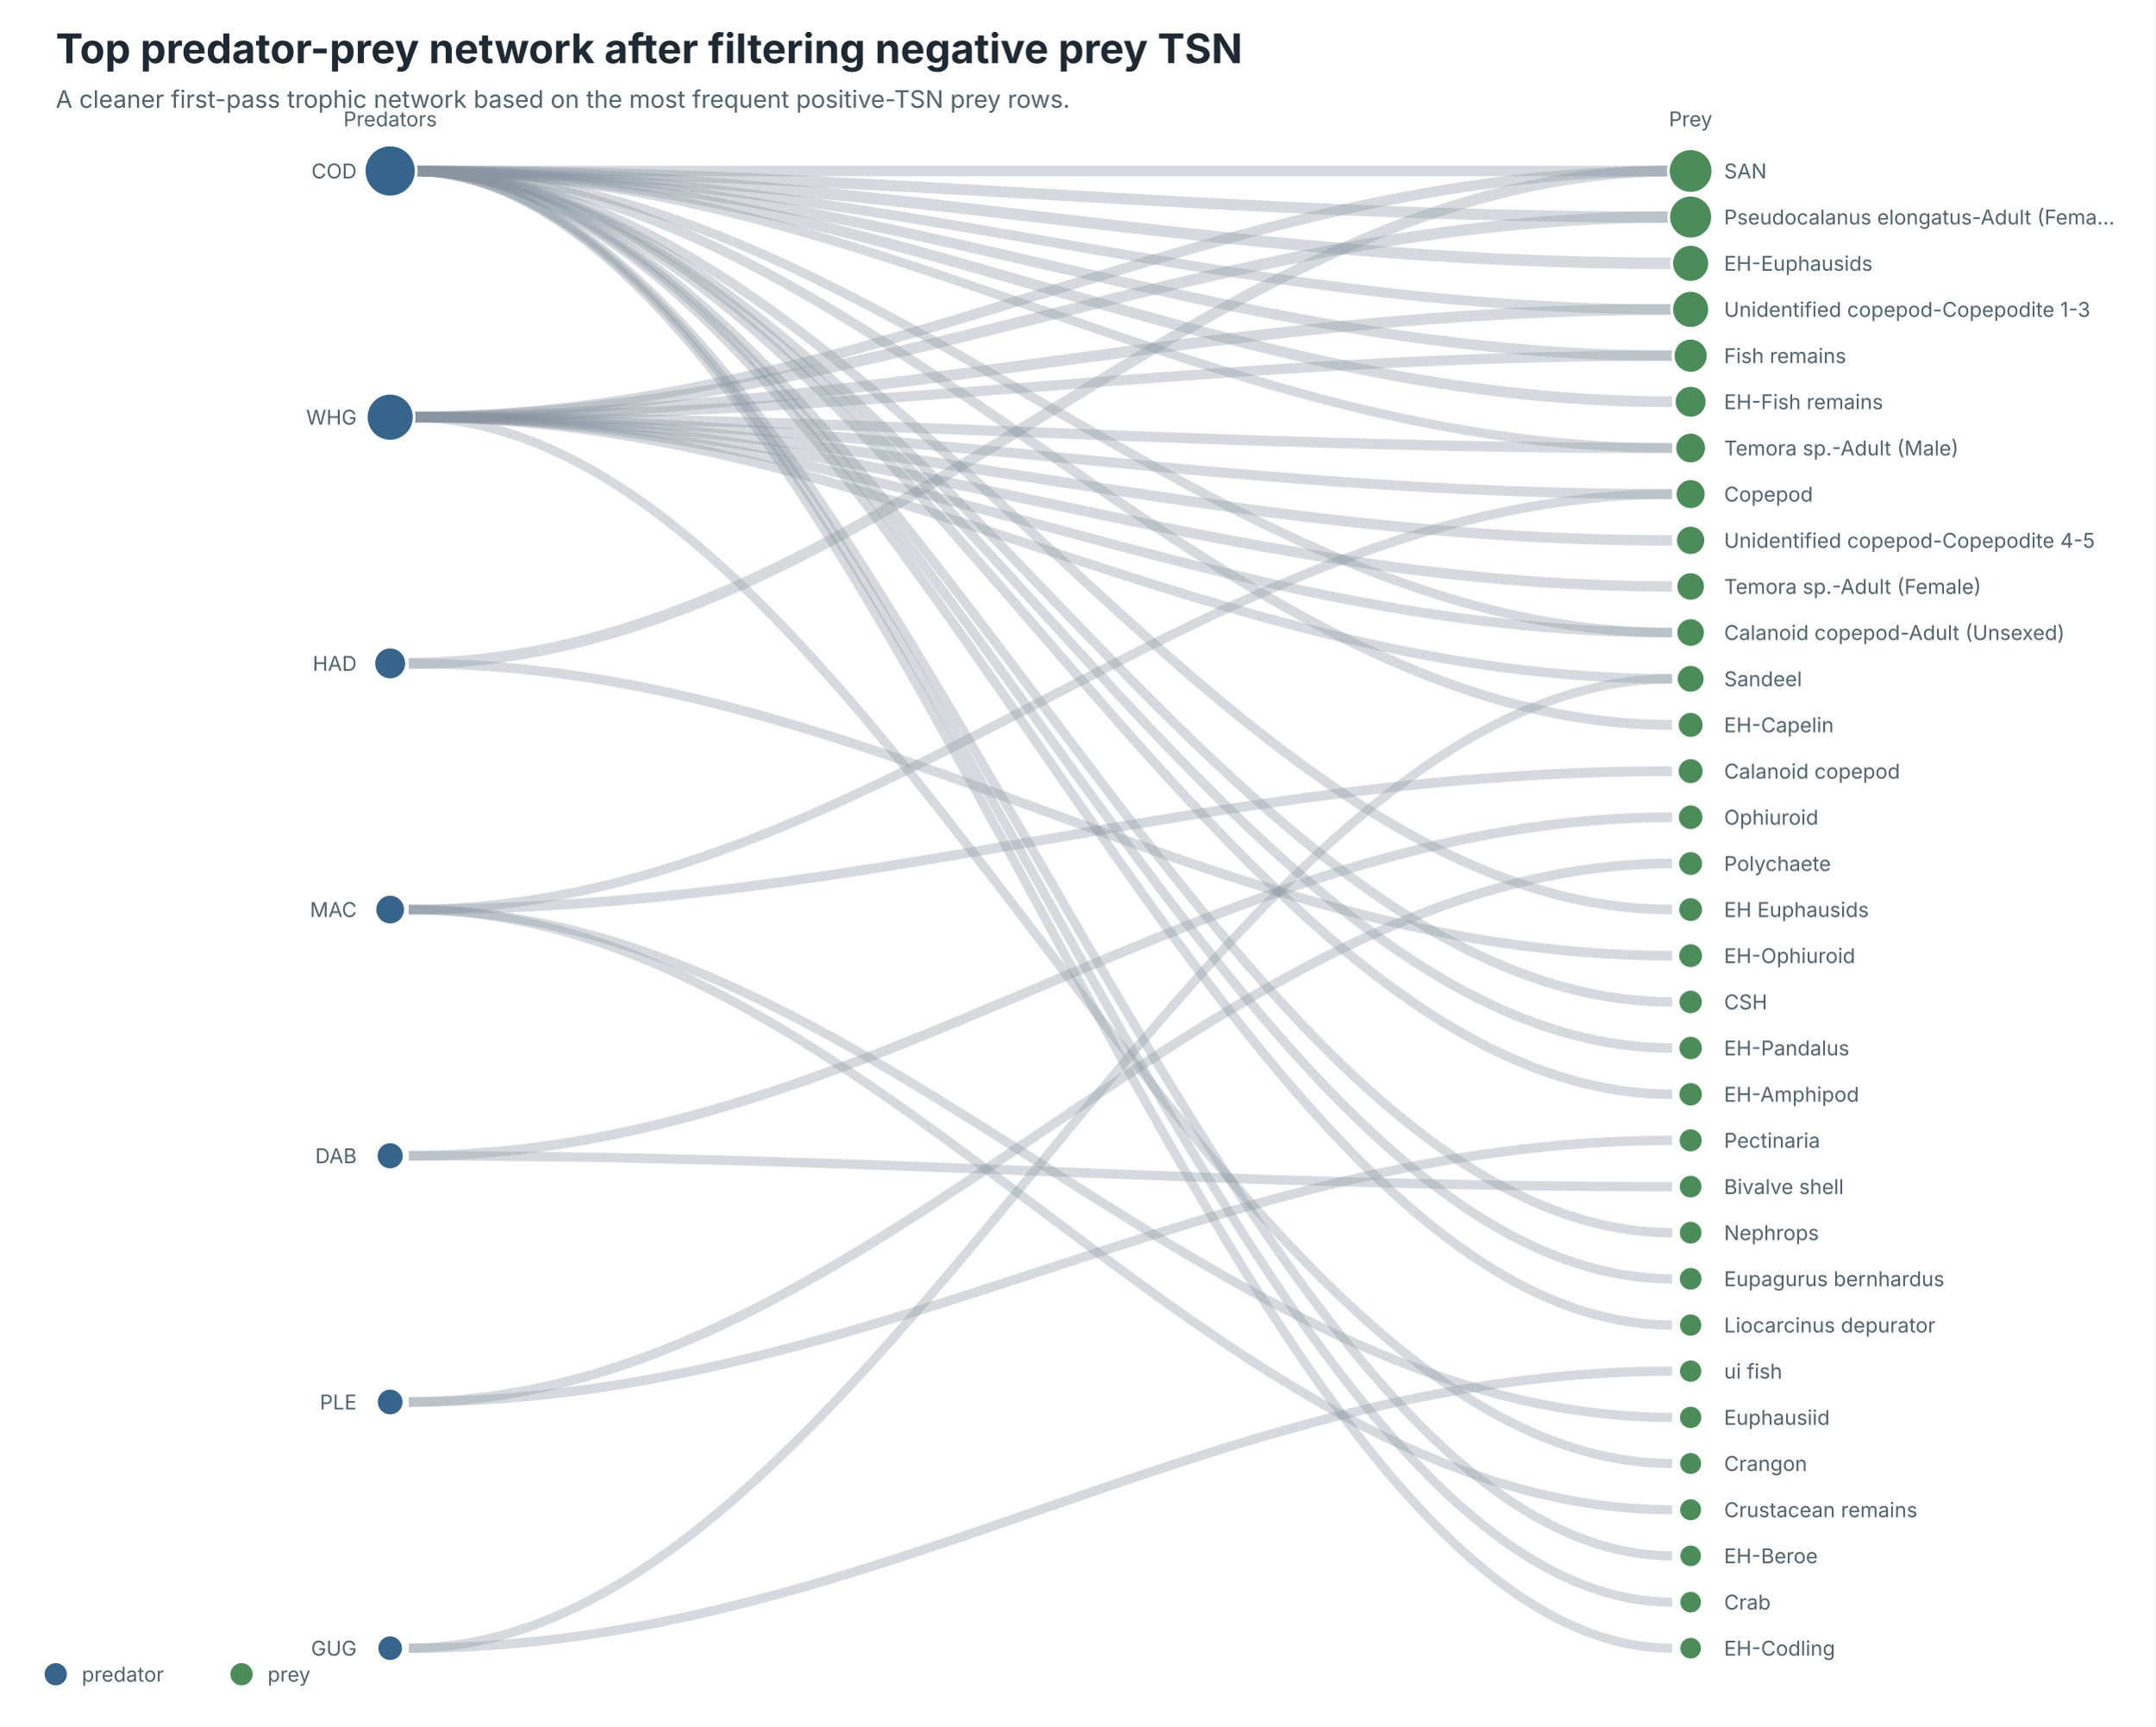
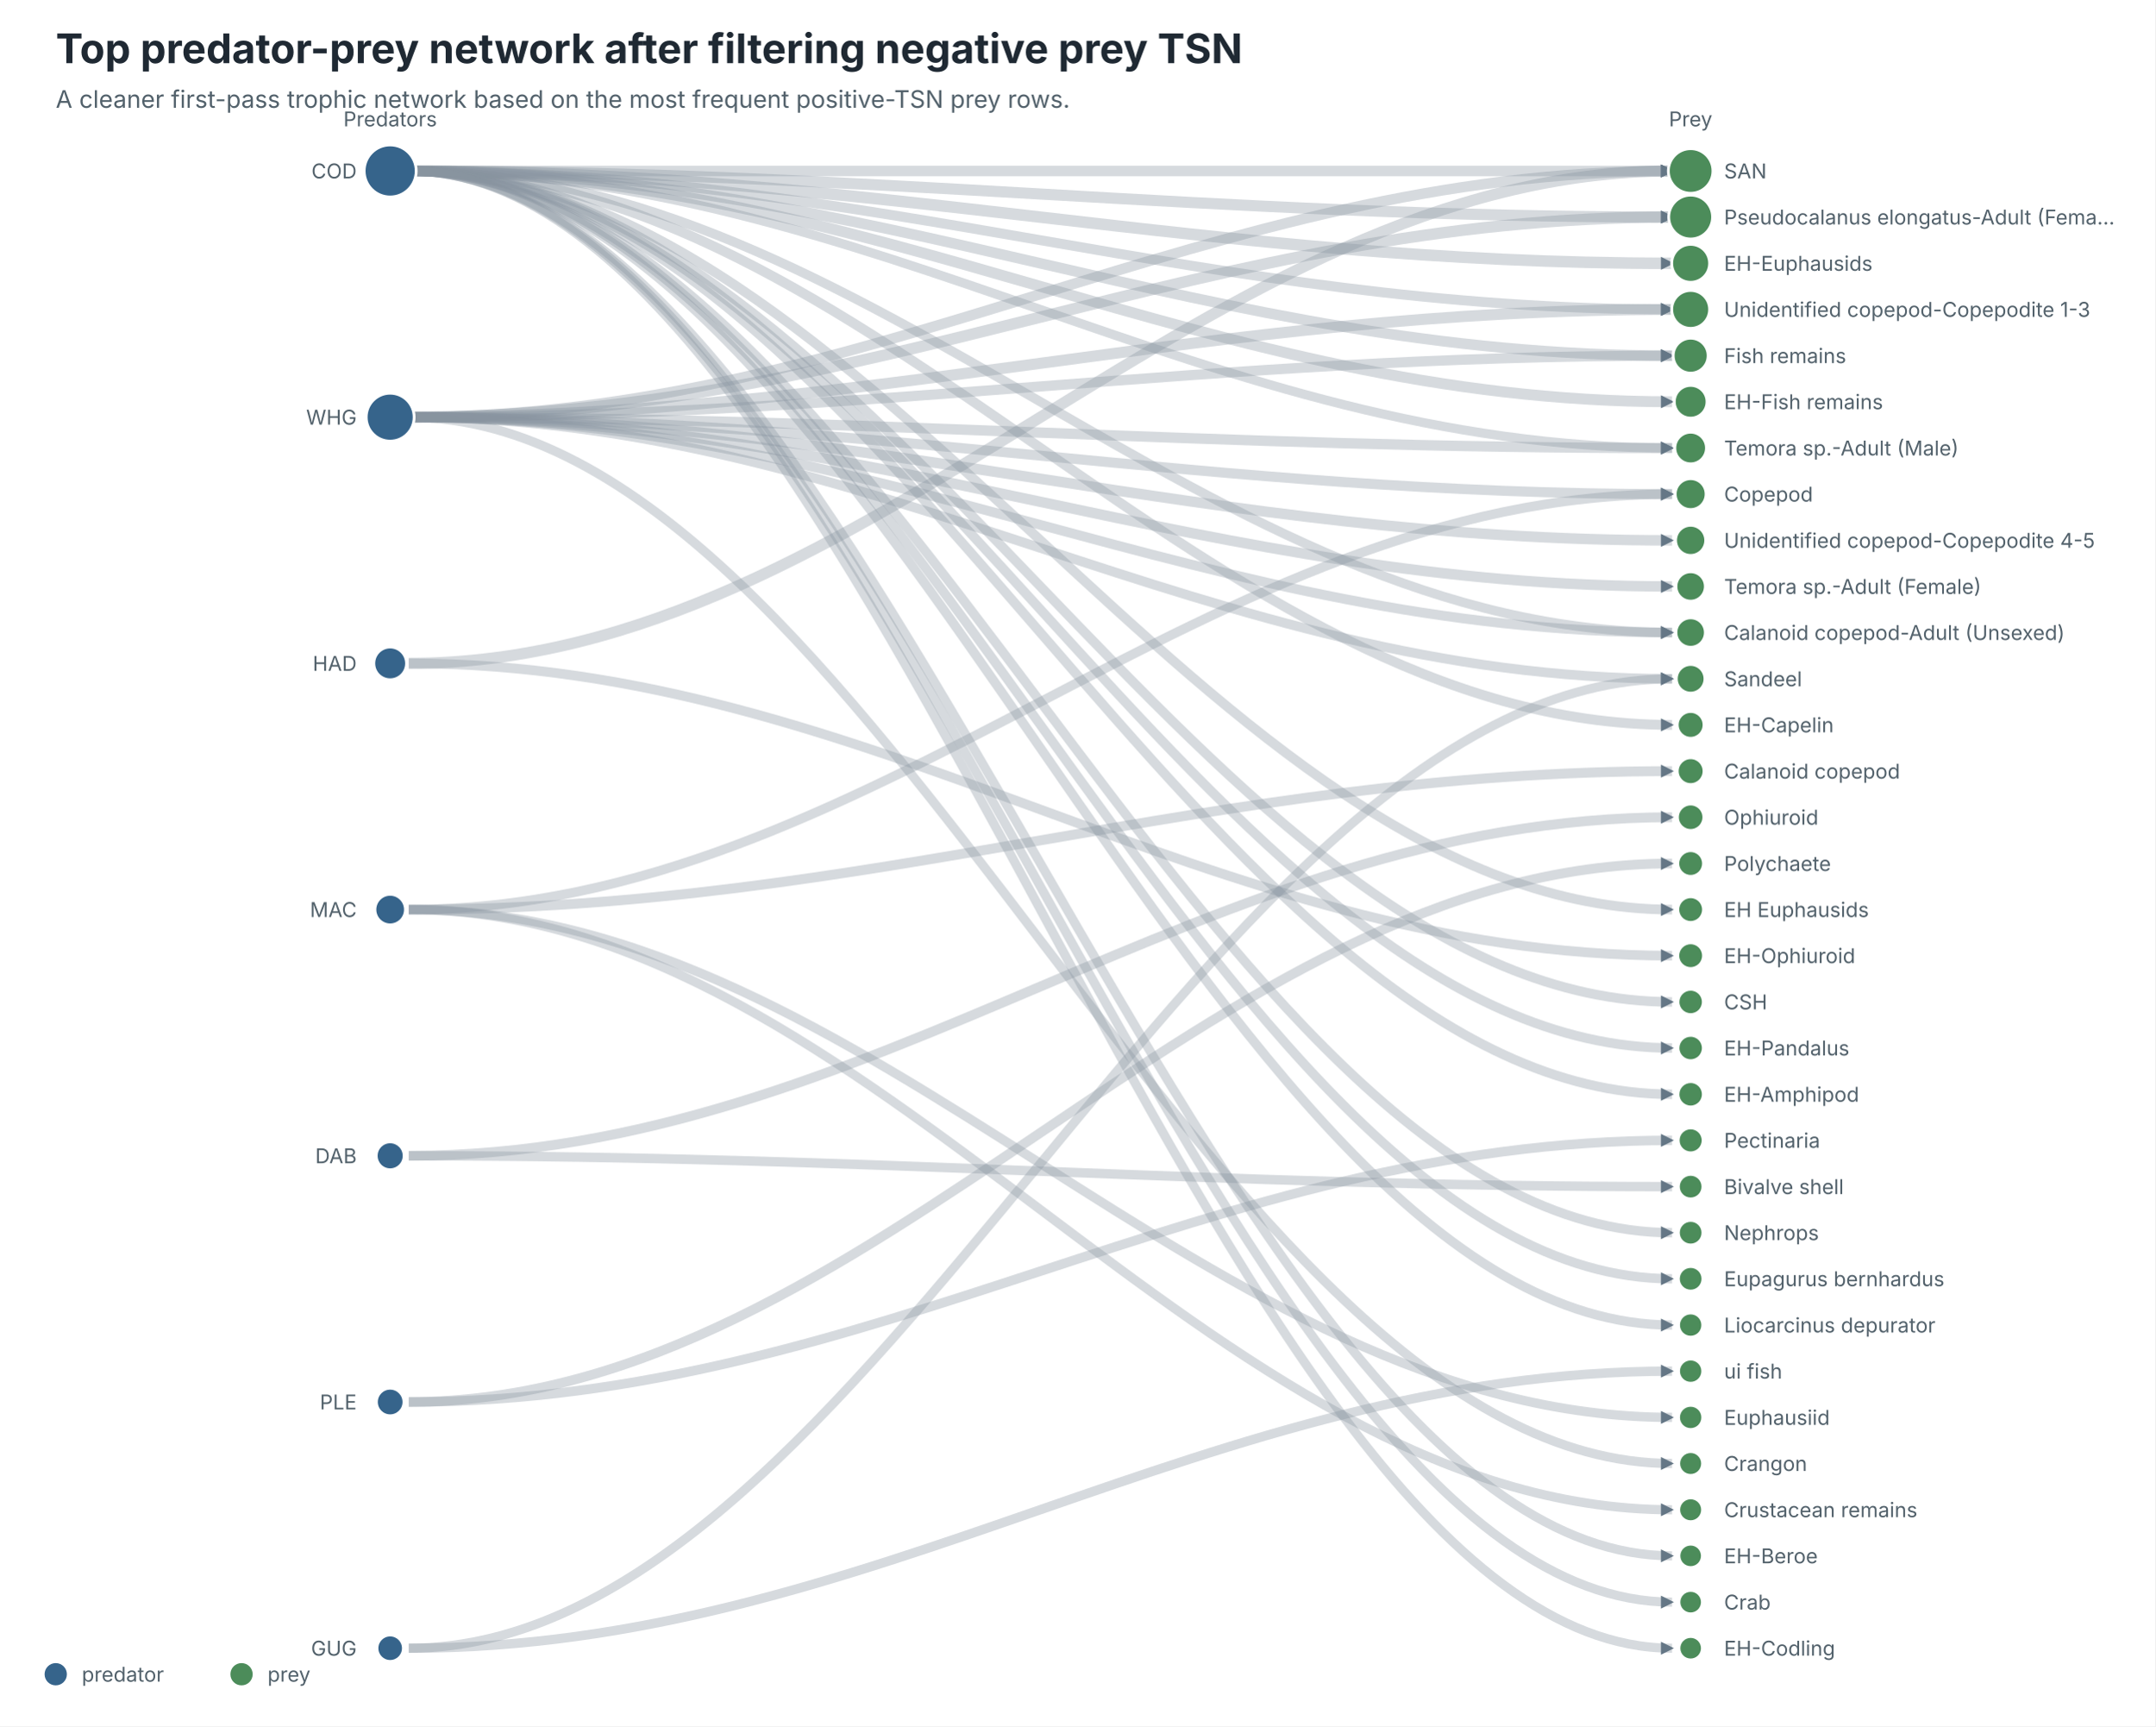
<svg xmlns="http://www.w3.org/2000/svg" width="1160" height="929" viewBox="0 0 1160 929" role="img">
  <rect width="1160" height="929" fill="#FFFFFF" />
  <style>text{font-family:-apple-system,BlinkMacSystemFont,"Segoe UI",sans-serif;fill:#1F2933;font-size:13px} .title{font-size:22px;font-weight:700} .subtitle{font-size:13px;fill:#52616B} .small{font-size:11px;fill:#52616B}</style>
+   <defs>
+     <marker id="flow-arrow" markerUnits="userSpaceOnUse" markerWidth="7" markerHeight="7" refX="6" refY="3.5" orient="auto">
+       <path d="M0,0 L0,7 L7,3.5 z" fill="#657786" />
+     </marker>
+   </defs>
  <text x="30" y="34" class="title">Top predator-prey network after filtering negative prey TSN</text>
  <text x="30" y="58" class="subtitle">A cleaner first-pass trophic network based on the most frequent positive-TSN prey rows.</text>
  <text x="210" y="68" text-anchor="middle" class="small">Predators</text>
  <text x="910" y="68" text-anchor="middle" class="small">Prey</text>
-   <path d="M220,92.0 C470,92.0 650,141.7 900,141.7" fill="none" stroke="#8795A1" stroke-opacity="0.34" stroke-width="6.20" />
-   <path d="M220,224.5 C470,224.5 650,116.8 900,116.8" fill="none" stroke="#8795A1" stroke-opacity="0.34" stroke-width="6.13" />
-   <path d="M220,357.0 C470,357.0 650,92.0 900,92.0" fill="none" stroke="#8795A1" stroke-opacity="0.34" stroke-width="6.07" />
-   <path d="M220,224.5 C470,224.5 650,166.5 900,166.5" fill="none" stroke="#8795A1" stroke-opacity="0.34" stroke-width="5.99" />
-   <path d="M220,92.0 C470,92.0 650,116.8 900,116.8" fill="none" stroke="#8795A1" stroke-opacity="0.34" stroke-width="5.99" />
-   <path d="M220,92.0 C470,92.0 650,216.2 900,216.2" fill="none" stroke="#8795A1" stroke-opacity="0.34" stroke-width="5.87" />
-   <path d="M220,92.0 C470,92.0 650,191.4 900,191.4" fill="none" stroke="#8795A1" stroke-opacity="0.34" stroke-width="5.68" />
-   <path d="M220,92.0 C470,92.0 650,92.0 900,92.0" fill="none" stroke="#8795A1" stroke-opacity="0.34" stroke-width="5.67" />
-   <path d="M220,224.5 C470,224.5 650,290.8 900,290.8" fill="none" stroke="#8795A1" stroke-opacity="0.34" stroke-width="5.65" />
-   <path d="M220,224.5 C470,224.5 650,92.0 900,92.0" fill="none" stroke="#8795A1" stroke-opacity="0.34" stroke-width="5.64" />
-   <path d="M220,224.5 C470,224.5 650,315.6 900,315.6" fill="none" stroke="#8795A1" stroke-opacity="0.34" stroke-width="5.62" />
-   <path d="M220,224.5 C470,224.5 650,241.1 900,241.1" fill="none" stroke="#8795A1" stroke-opacity="0.34" stroke-width="5.57" />
-   <path d="M220,224.5 C470,224.5 650,191.4 900,191.4" fill="none" stroke="#8795A1" stroke-opacity="0.34" stroke-width="5.46" />
-   <path d="M220,224.5 C470,224.5 650,265.9 900,265.9" fill="none" stroke="#8795A1" stroke-opacity="0.34" stroke-width="5.40" />
-   <path d="M220,92.0 C470,92.0 650,166.5 900,166.5" fill="none" stroke="#8795A1" stroke-opacity="0.34" stroke-width="5.34" />
-   <path d="M220,92.0 C470,92.0 650,390.1 900,390.1" fill="none" stroke="#8795A1" stroke-opacity="0.34" stroke-width="5.33" />
-   <path d="M220,489.5 C470,489.5 650,415.0 900,415.0" fill="none" stroke="#8795A1" stroke-opacity="0.34" stroke-width="5.33" />
-   <path d="M220,622.0 C470,622.0 650,439.8 900,439.8" fill="none" stroke="#8795A1" stroke-opacity="0.34" stroke-width="5.31" />
-   <path d="M220,224.5 C470,224.5 650,340.4 900,340.4" fill="none" stroke="#8795A1" stroke-opacity="0.34" stroke-width="5.24" />
-   <path d="M220,754.5 C470,754.5 650,464.7 900,464.7" fill="none" stroke="#8795A1" stroke-opacity="0.34" stroke-width="5.23" />
-   <path d="M220,92.0 C470,92.0 650,489.5 900,489.5" fill="none" stroke="#8795A1" stroke-opacity="0.34" stroke-width="5.22" />
-   <path d="M220,357.0 C470,357.0 650,514.3 900,514.3" fill="none" stroke="#8795A1" stroke-opacity="0.34" stroke-width="5.21" />
-   <path d="M220,92.0 C470,92.0 650,539.2 900,539.2" fill="none" stroke="#8795A1" stroke-opacity="0.34" stroke-width="5.17" />
-   <path d="M220,224.5 C470,224.5 650,365.3 900,365.3" fill="none" stroke="#8795A1" stroke-opacity="0.34" stroke-width="5.17" />
-   <path d="M220,92.0 C470,92.0 650,564.0 900,564.0" fill="none" stroke="#8795A1" stroke-opacity="0.34" stroke-width="5.16" />
-   <path d="M220,92.0 C470,92.0 650,588.9 900,588.9" fill="none" stroke="#8795A1" stroke-opacity="0.34" stroke-width="5.15" />
-   <path d="M220,754.5 C470,754.5 650,613.7 900,613.7" fill="none" stroke="#8795A1" stroke-opacity="0.34" stroke-width="5.13" />
-   <path d="M220,489.5 C470,489.5 650,265.9 900,265.9" fill="none" stroke="#8795A1" stroke-opacity="0.34" stroke-width="5.10" />
-   <path d="M220,622.0 C470,622.0 650,638.6 900,638.6" fill="none" stroke="#8795A1" stroke-opacity="0.34" stroke-width="5.08" />
-   <path d="M220,92.0 C470,92.0 650,663.4 900,663.4" fill="none" stroke="#8795A1" stroke-opacity="0.34" stroke-width="5.06" />
-   <path d="M220,92.0 C470,92.0 650,688.2 900,688.2" fill="none" stroke="#8795A1" stroke-opacity="0.34" stroke-width="5.06" />
-   <path d="M220,92.0 C470,92.0 650,340.4 900,340.4" fill="none" stroke="#8795A1" stroke-opacity="0.34" stroke-width="5.05" />
-   <path d="M220,92.0 C470,92.0 650,713.1 900,713.1" fill="none" stroke="#8795A1" stroke-opacity="0.34" stroke-width="5.04" />
-   <path d="M220,887.0 C470,887.0 650,737.9 900,737.9" fill="none" stroke="#8795A1" stroke-opacity="0.34" stroke-width="5.04" />
-   <path d="M220,489.5 C470,489.5 650,762.8 900,762.8" fill="none" stroke="#8795A1" stroke-opacity="0.34" stroke-width="5.01" />
-   <path d="M220,224.5 C470,224.5 650,787.6 900,787.6" fill="none" stroke="#8795A1" stroke-opacity="0.34" stroke-width="4.97" />
-   <path d="M220,489.5 C470,489.5 650,812.5 900,812.5" fill="none" stroke="#8795A1" stroke-opacity="0.34" stroke-width="4.95" />
-   <path d="M220,92.0 C470,92.0 650,241.1 900,241.1" fill="none" stroke="#8795A1" stroke-opacity="0.34" stroke-width="4.94" />
-   <path d="M220,92.0 C470,92.0 650,837.3 900,837.3" fill="none" stroke="#8795A1" stroke-opacity="0.34" stroke-width="4.93" />
-   <path d="M220,887.0 C470,887.0 650,365.3 900,365.3" fill="none" stroke="#8795A1" stroke-opacity="0.34" stroke-width="4.93" />
-   <path d="M220,92.0 C470,92.0 650,862.2 900,862.2" fill="none" stroke="#8795A1" stroke-opacity="0.34" stroke-width="4.91" />
-   <path d="M220,92.0 C470,92.0 650,887.0 900,887.0" fill="none" stroke="#8795A1" stroke-opacity="0.34" stroke-width="4.91" />
+   <path d="M220,92.0 C470,92.0 650,141.7 900,141.7" fill="none" stroke="#8795A1" stroke-opacity="0.34" stroke-width="6.20" marker-end="url(#flow-arrow)" />
+   <path d="M220,224.5 C470,224.5 650,116.8 900,116.8" fill="none" stroke="#8795A1" stroke-opacity="0.34" stroke-width="6.13" marker-end="url(#flow-arrow)" />
+   <path d="M220,357.0 C470,357.0 650,92.0 900,92.0" fill="none" stroke="#8795A1" stroke-opacity="0.34" stroke-width="6.07" marker-end="url(#flow-arrow)" />
+   <path d="M220,224.5 C470,224.5 650,166.5 900,166.5" fill="none" stroke="#8795A1" stroke-opacity="0.34" stroke-width="5.99" marker-end="url(#flow-arrow)" />
+   <path d="M220,92.0 C470,92.0 650,116.8 900,116.8" fill="none" stroke="#8795A1" stroke-opacity="0.34" stroke-width="5.99" marker-end="url(#flow-arrow)" />
+   <path d="M220,92.0 C470,92.0 650,216.2 900,216.2" fill="none" stroke="#8795A1" stroke-opacity="0.34" stroke-width="5.87" marker-end="url(#flow-arrow)" />
+   <path d="M220,92.0 C470,92.0 650,191.4 900,191.4" fill="none" stroke="#8795A1" stroke-opacity="0.34" stroke-width="5.68" marker-end="url(#flow-arrow)" />
+   <path d="M220,92.0 C470,92.0 650,92.0 900,92.0" fill="none" stroke="#8795A1" stroke-opacity="0.34" stroke-width="5.67" marker-end="url(#flow-arrow)" />
+   <path d="M220,224.5 C470,224.5 650,290.8 900,290.8" fill="none" stroke="#8795A1" stroke-opacity="0.34" stroke-width="5.65" marker-end="url(#flow-arrow)" />
+   <path d="M220,224.5 C470,224.5 650,92.0 900,92.0" fill="none" stroke="#8795A1" stroke-opacity="0.34" stroke-width="5.64" marker-end="url(#flow-arrow)" />
+   <path d="M220,224.5 C470,224.5 650,315.6 900,315.6" fill="none" stroke="#8795A1" stroke-opacity="0.34" stroke-width="5.62" marker-end="url(#flow-arrow)" />
+   <path d="M220,224.5 C470,224.5 650,241.1 900,241.1" fill="none" stroke="#8795A1" stroke-opacity="0.34" stroke-width="5.57" marker-end="url(#flow-arrow)" />
+   <path d="M220,224.5 C470,224.5 650,191.4 900,191.4" fill="none" stroke="#8795A1" stroke-opacity="0.34" stroke-width="5.46" marker-end="url(#flow-arrow)" />
+   <path d="M220,224.5 C470,224.5 650,265.9 900,265.9" fill="none" stroke="#8795A1" stroke-opacity="0.34" stroke-width="5.40" marker-end="url(#flow-arrow)" />
+   <path d="M220,92.0 C470,92.0 650,166.5 900,166.5" fill="none" stroke="#8795A1" stroke-opacity="0.34" stroke-width="5.34" marker-end="url(#flow-arrow)" />
+   <path d="M220,92.0 C470,92.0 650,390.1 900,390.1" fill="none" stroke="#8795A1" stroke-opacity="0.34" stroke-width="5.33" marker-end="url(#flow-arrow)" />
+   <path d="M220,489.5 C470,489.5 650,415.0 900,415.0" fill="none" stroke="#8795A1" stroke-opacity="0.34" stroke-width="5.33" marker-end="url(#flow-arrow)" />
+   <path d="M220,622.0 C470,622.0 650,439.8 900,439.8" fill="none" stroke="#8795A1" stroke-opacity="0.34" stroke-width="5.31" marker-end="url(#flow-arrow)" />
+   <path d="M220,224.5 C470,224.5 650,340.4 900,340.4" fill="none" stroke="#8795A1" stroke-opacity="0.34" stroke-width="5.24" marker-end="url(#flow-arrow)" />
+   <path d="M220,754.5 C470,754.5 650,464.7 900,464.7" fill="none" stroke="#8795A1" stroke-opacity="0.34" stroke-width="5.23" marker-end="url(#flow-arrow)" />
+   <path d="M220,92.0 C470,92.0 650,489.5 900,489.5" fill="none" stroke="#8795A1" stroke-opacity="0.34" stroke-width="5.22" marker-end="url(#flow-arrow)" />
+   <path d="M220,357.0 C470,357.0 650,514.3 900,514.3" fill="none" stroke="#8795A1" stroke-opacity="0.34" stroke-width="5.21" marker-end="url(#flow-arrow)" />
+   <path d="M220,92.0 C470,92.0 650,539.2 900,539.2" fill="none" stroke="#8795A1" stroke-opacity="0.34" stroke-width="5.17" marker-end="url(#flow-arrow)" />
+   <path d="M220,224.5 C470,224.5 650,365.3 900,365.3" fill="none" stroke="#8795A1" stroke-opacity="0.34" stroke-width="5.17" marker-end="url(#flow-arrow)" />
+   <path d="M220,92.0 C470,92.0 650,564.0 900,564.0" fill="none" stroke="#8795A1" stroke-opacity="0.34" stroke-width="5.16" marker-end="url(#flow-arrow)" />
+   <path d="M220,92.0 C470,92.0 650,588.9 900,588.9" fill="none" stroke="#8795A1" stroke-opacity="0.34" stroke-width="5.15" marker-end="url(#flow-arrow)" />
+   <path d="M220,754.5 C470,754.5 650,613.7 900,613.7" fill="none" stroke="#8795A1" stroke-opacity="0.34" stroke-width="5.13" marker-end="url(#flow-arrow)" />
+   <path d="M220,489.5 C470,489.5 650,265.9 900,265.9" fill="none" stroke="#8795A1" stroke-opacity="0.34" stroke-width="5.10" marker-end="url(#flow-arrow)" />
+   <path d="M220,622.0 C470,622.0 650,638.6 900,638.6" fill="none" stroke="#8795A1" stroke-opacity="0.34" stroke-width="5.08" marker-end="url(#flow-arrow)" />
+   <path d="M220,92.0 C470,92.0 650,663.4 900,663.4" fill="none" stroke="#8795A1" stroke-opacity="0.34" stroke-width="5.06" marker-end="url(#flow-arrow)" />
+   <path d="M220,92.0 C470,92.0 650,688.2 900,688.2" fill="none" stroke="#8795A1" stroke-opacity="0.34" stroke-width="5.06" marker-end="url(#flow-arrow)" />
+   <path d="M220,92.0 C470,92.0 650,340.4 900,340.4" fill="none" stroke="#8795A1" stroke-opacity="0.34" stroke-width="5.05" marker-end="url(#flow-arrow)" />
+   <path d="M220,92.0 C470,92.0 650,713.1 900,713.1" fill="none" stroke="#8795A1" stroke-opacity="0.34" stroke-width="5.04" marker-end="url(#flow-arrow)" />
+   <path d="M220,887.0 C470,887.0 650,737.9 900,737.9" fill="none" stroke="#8795A1" stroke-opacity="0.34" stroke-width="5.04" marker-end="url(#flow-arrow)" />
+   <path d="M220,489.5 C470,489.5 650,762.8 900,762.8" fill="none" stroke="#8795A1" stroke-opacity="0.34" stroke-width="5.01" marker-end="url(#flow-arrow)" />
+   <path d="M220,224.5 C470,224.5 650,787.6 900,787.6" fill="none" stroke="#8795A1" stroke-opacity="0.34" stroke-width="4.97" marker-end="url(#flow-arrow)" />
+   <path d="M220,489.5 C470,489.5 650,812.5 900,812.5" fill="none" stroke="#8795A1" stroke-opacity="0.34" stroke-width="4.95" marker-end="url(#flow-arrow)" />
+   <path d="M220,92.0 C470,92.0 650,241.1 900,241.1" fill="none" stroke="#8795A1" stroke-opacity="0.34" stroke-width="4.94" marker-end="url(#flow-arrow)" />
+   <path d="M220,92.0 C470,92.0 650,837.3 900,837.3" fill="none" stroke="#8795A1" stroke-opacity="0.34" stroke-width="4.93" marker-end="url(#flow-arrow)" />
+   <path d="M220,887.0 C470,887.0 650,365.3 900,365.3" fill="none" stroke="#8795A1" stroke-opacity="0.34" stroke-width="4.93" marker-end="url(#flow-arrow)" />
+   <path d="M220,92.0 C470,92.0 650,862.2 900,862.2" fill="none" stroke="#8795A1" stroke-opacity="0.34" stroke-width="4.91" marker-end="url(#flow-arrow)" />
+   <path d="M220,92.0 C470,92.0 650,887.0 900,887.0" fill="none" stroke="#8795A1" stroke-opacity="0.34" stroke-width="4.91" marker-end="url(#flow-arrow)" />
  <circle cx="210" cy="92.0" r="14.0" fill="#36648B" stroke="#FFFFFF" stroke-width="1.5" />
  <text x="192" y="96.0" text-anchor="end" class="small">COD</text>
  <circle cx="210" cy="224.5" r="12.9" fill="#36648B" stroke="#FFFFFF" stroke-width="1.5" />
  <text x="192" y="228.5" text-anchor="end" class="small">WHG</text>
  <circle cx="210" cy="357.0" r="8.8" fill="#36648B" stroke="#FFFFFF" stroke-width="1.5" />
  <text x="192" y="361.0" text-anchor="end" class="small">HAD</text>
  <circle cx="210" cy="489.5" r="8.2" fill="#36648B" stroke="#FFFFFF" stroke-width="1.5" />
  <text x="192" y="493.5" text-anchor="end" class="small">MAC</text>
  <circle cx="210" cy="622.0" r="7.5" fill="#36648B" stroke="#FFFFFF" stroke-width="1.5" />
  <text x="192" y="626.0" text-anchor="end" class="small">DAB</text>
  <circle cx="210" cy="754.5" r="7.4" fill="#36648B" stroke="#FFFFFF" stroke-width="1.5" />
  <text x="192" y="758.5" text-anchor="end" class="small">PLE</text>
  <circle cx="210" cy="887.0" r="7.1" fill="#36648B" stroke="#FFFFFF" stroke-width="1.5" />
  <text x="192" y="891.0" text-anchor="end" class="small">GUG</text>
  <circle cx="910" cy="92.0" r="12.0" fill="#4C8C5A" stroke="#FFFFFF" stroke-width="1.5" />
  <text x="928" y="96.0" class="small">SAN</text>
  <circle cx="910" cy="116.8" r="11.8" fill="#4C8C5A" stroke="#FFFFFF" stroke-width="1.5" />
  <text x="928" y="120.8" class="small">Pseudocalanus elongatus-Adult (Fema...</text>
  <circle cx="910" cy="141.7" r="10.2" fill="#4C8C5A" stroke="#FFFFFF" stroke-width="1.5" />
  <text x="928" y="145.7" class="small">EH-Euphausids</text>
  <circle cx="910" cy="166.5" r="10.2" fill="#4C8C5A" stroke="#FFFFFF" stroke-width="1.5" />
  <text x="928" y="170.5" class="small">Unidentified copepod-Copepodite 1-3</text>
  <circle cx="910" cy="191.4" r="9.4" fill="#4C8C5A" stroke="#FFFFFF" stroke-width="1.5" />
  <text x="928" y="195.4" class="small">Fish remains</text>
  <circle cx="910" cy="216.2" r="8.8" fill="#4C8C5A" stroke="#FFFFFF" stroke-width="1.5" />
  <text x="928" y="220.2" class="small">EH-Fish remains</text>
  <circle cx="910" cy="241.1" r="8.5" fill="#4C8C5A" stroke="#FFFFFF" stroke-width="1.5" />
  <text x="928" y="245.1" class="small">Temora sp.-Adult (Male)</text>
  <circle cx="910" cy="265.9" r="8.3" fill="#4C8C5A" stroke="#FFFFFF" stroke-width="1.5" />
  <text x="928" y="269.9" class="small">Copepod</text>
  <circle cx="910" cy="290.8" r="8.1" fill="#4C8C5A" stroke="#FFFFFF" stroke-width="1.5" />
  <text x="928" y="294.8" class="small">Unidentified copepod-Copepodite 4-5</text>
  <circle cx="910" cy="315.6" r="7.9" fill="#4C8C5A" stroke="#FFFFFF" stroke-width="1.5" />
  <text x="928" y="319.6" class="small">Temora sp.-Adult (Female)</text>
  <circle cx="910" cy="340.4" r="7.9" fill="#4C8C5A" stroke="#FFFFFF" stroke-width="1.5" />
  <text x="928" y="344.4" class="small">Calanoid copepod-Adult (Unsexed)</text>
  <circle cx="910" cy="365.3" r="7.7" fill="#4C8C5A" stroke="#FFFFFF" stroke-width="1.5" />
  <text x="928" y="369.3" class="small">Sandeel</text>
  <circle cx="910" cy="390.1" r="7.2" fill="#4C8C5A" stroke="#FFFFFF" stroke-width="1.5" />
  <text x="928" y="394.1" class="small">EH-Capelin</text>
  <circle cx="910" cy="415.0" r="7.2" fill="#4C8C5A" stroke="#FFFFFF" stroke-width="1.5" />
  <text x="928" y="419.0" class="small">Calanoid copepod</text>
  <circle cx="910" cy="439.8" r="7.1" fill="#4C8C5A" stroke="#FFFFFF" stroke-width="1.5" />
  <text x="928" y="443.8" class="small">Ophiuroid</text>
  <circle cx="910" cy="464.7" r="6.9" fill="#4C8C5A" stroke="#FFFFFF" stroke-width="1.5" />
  <text x="928" y="468.7" class="small">Polychaete</text>
  <circle cx="910" cy="489.5" r="6.9" fill="#4C8C5A" stroke="#FFFFFF" stroke-width="1.5" />
  <text x="928" y="493.5" class="small">EH Euphausids</text>
  <circle cx="910" cy="514.3" r="6.9" fill="#4C8C5A" stroke="#FFFFFF" stroke-width="1.5" />
  <text x="928" y="518.3" class="small">EH-Ophiuroid</text>
  <circle cx="910" cy="539.2" r="6.8" fill="#4C8C5A" stroke="#FFFFFF" stroke-width="1.5" />
  <text x="928" y="543.2" class="small">CSH</text>
  <circle cx="910" cy="564.0" r="6.8" fill="#4C8C5A" stroke="#FFFFFF" stroke-width="1.5" />
  <text x="928" y="568.0" class="small">EH-Pandalus</text>
  <circle cx="910" cy="588.9" r="6.8" fill="#4C8C5A" stroke="#FFFFFF" stroke-width="1.5" />
  <text x="928" y="592.9" class="small">EH-Amphipod</text>
  <circle cx="910" cy="613.7" r="6.7" fill="#4C8C5A" stroke="#FFFFFF" stroke-width="1.5" />
  <text x="928" y="617.7" class="small">Pectinaria</text>
  <circle cx="910" cy="638.6" r="6.6" fill="#4C8C5A" stroke="#FFFFFF" stroke-width="1.5" />
  <text x="928" y="642.6" class="small">Bivalve shell</text>
  <circle cx="910" cy="663.4" r="6.6" fill="#4C8C5A" stroke="#FFFFFF" stroke-width="1.5" />
  <text x="928" y="667.4" class="small">Nephrops</text>
  <circle cx="910" cy="688.2" r="6.6" fill="#4C8C5A" stroke="#FFFFFF" stroke-width="1.5" />
  <text x="928" y="692.2" class="small">Eupagurus bernhardus</text>
  <circle cx="910" cy="713.1" r="6.5" fill="#4C8C5A" stroke="#FFFFFF" stroke-width="1.5" />
  <text x="928" y="717.1" class="small">Liocarcinus depurator</text>
  <circle cx="910" cy="737.9" r="6.5" fill="#4C8C5A" stroke="#FFFFFF" stroke-width="1.5" />
  <text x="928" y="741.9" class="small">ui fish</text>
  <circle cx="910" cy="762.8" r="6.5" fill="#4C8C5A" stroke="#FFFFFF" stroke-width="1.5" />
  <text x="928" y="766.8" class="small">Euphausiid</text>
  <circle cx="910" cy="787.6" r="6.4" fill="#4C8C5A" stroke="#FFFFFF" stroke-width="1.5" />
  <text x="928" y="791.6" class="small">Crangon</text>
  <circle cx="910" cy="812.5" r="6.4" fill="#4C8C5A" stroke="#FFFFFF" stroke-width="1.5" />
  <text x="928" y="816.5" class="small">Crustacean remains</text>
  <circle cx="910" cy="837.3" r="6.3" fill="#4C8C5A" stroke="#FFFFFF" stroke-width="1.5" />
  <text x="928" y="841.3" class="small">EH-Beroe</text>
  <circle cx="910" cy="862.2" r="6.3" fill="#4C8C5A" stroke="#FFFFFF" stroke-width="1.5" />
  <text x="928" y="866.2" class="small">Crab</text>
  <circle cx="910" cy="887.0" r="6.3" fill="#4C8C5A" stroke="#FFFFFF" stroke-width="1.5" />
  <text x="928" y="891.0" class="small">EH-Codling</text>
  <circle cx="30" cy="901" r="6" fill="#36648B" />
  <text x="44" y="905" class="small">predator</text>
  <circle cx="130" cy="901" r="6" fill="#4C8C5A" />
  <text x="144" y="905" class="small">prey</text>
</svg>
